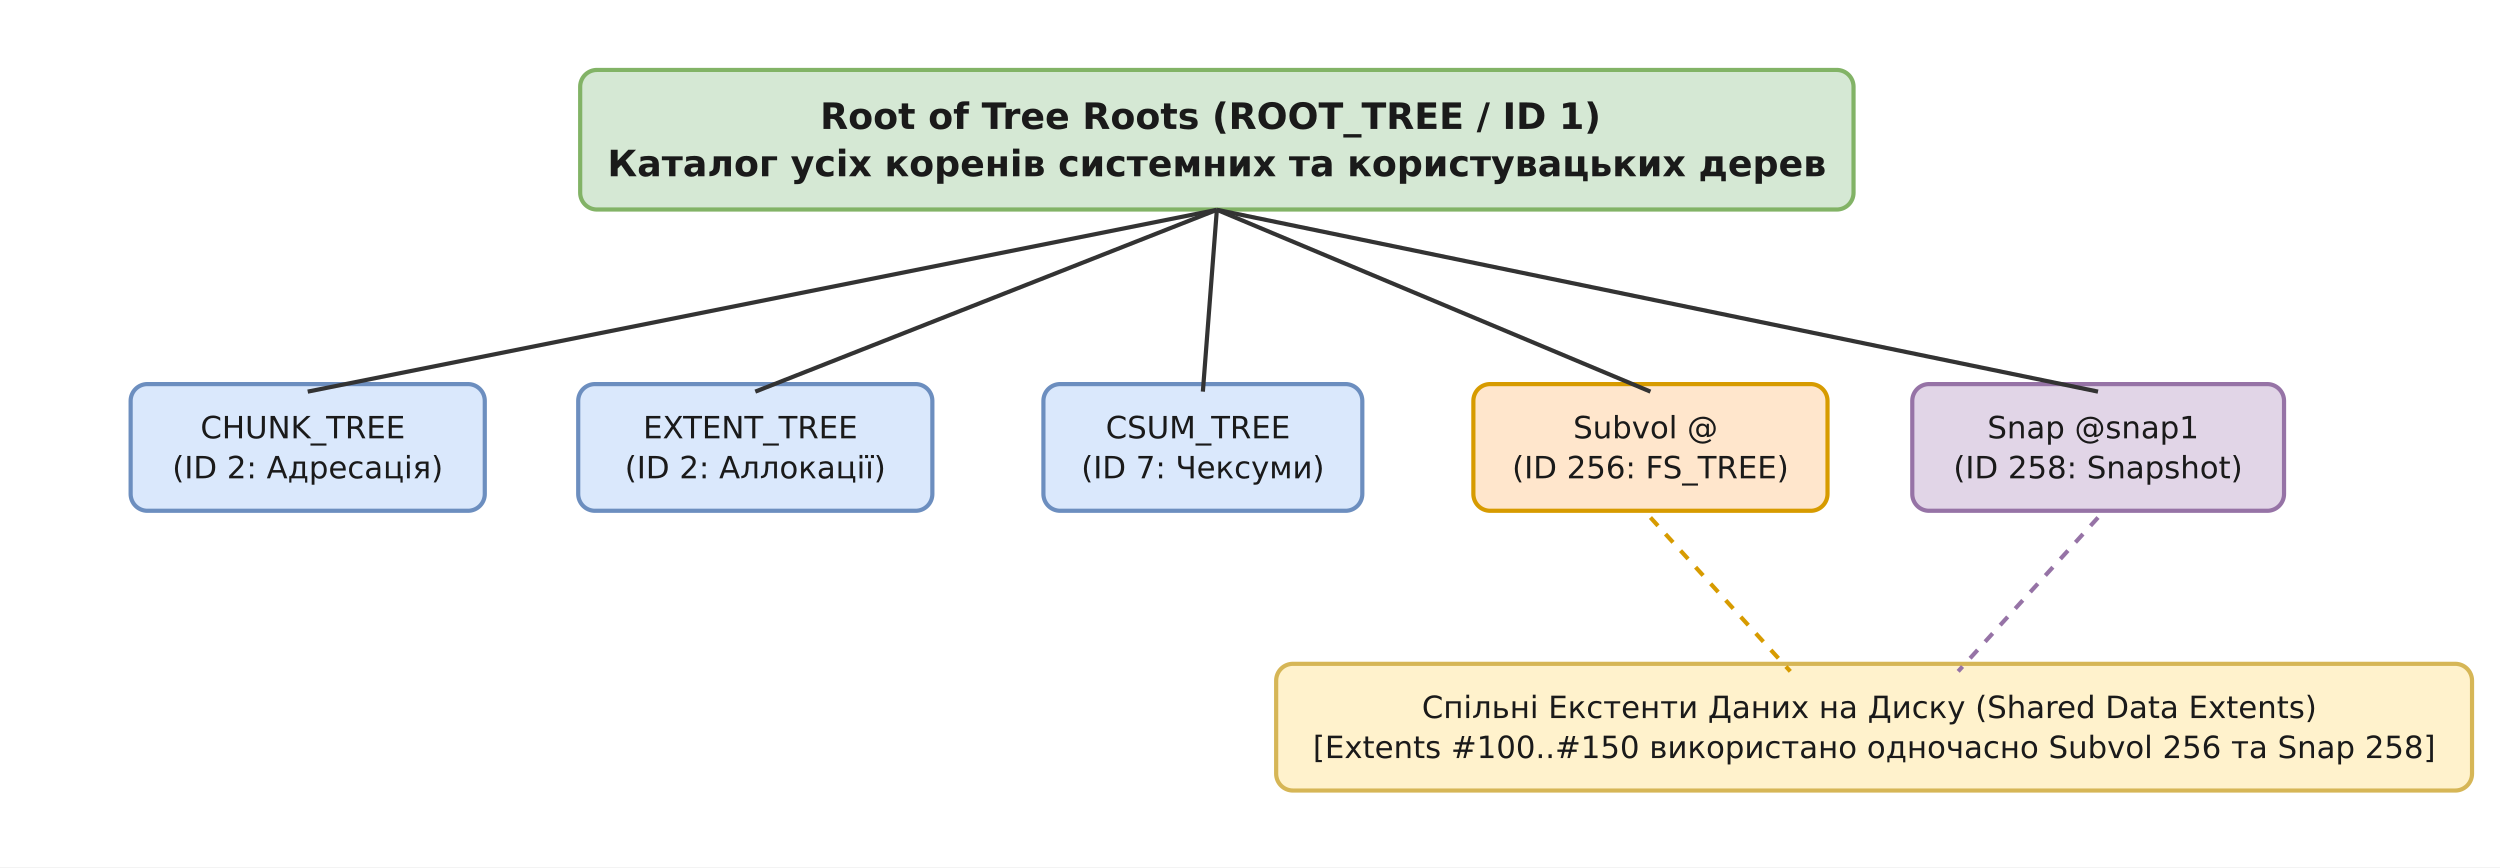
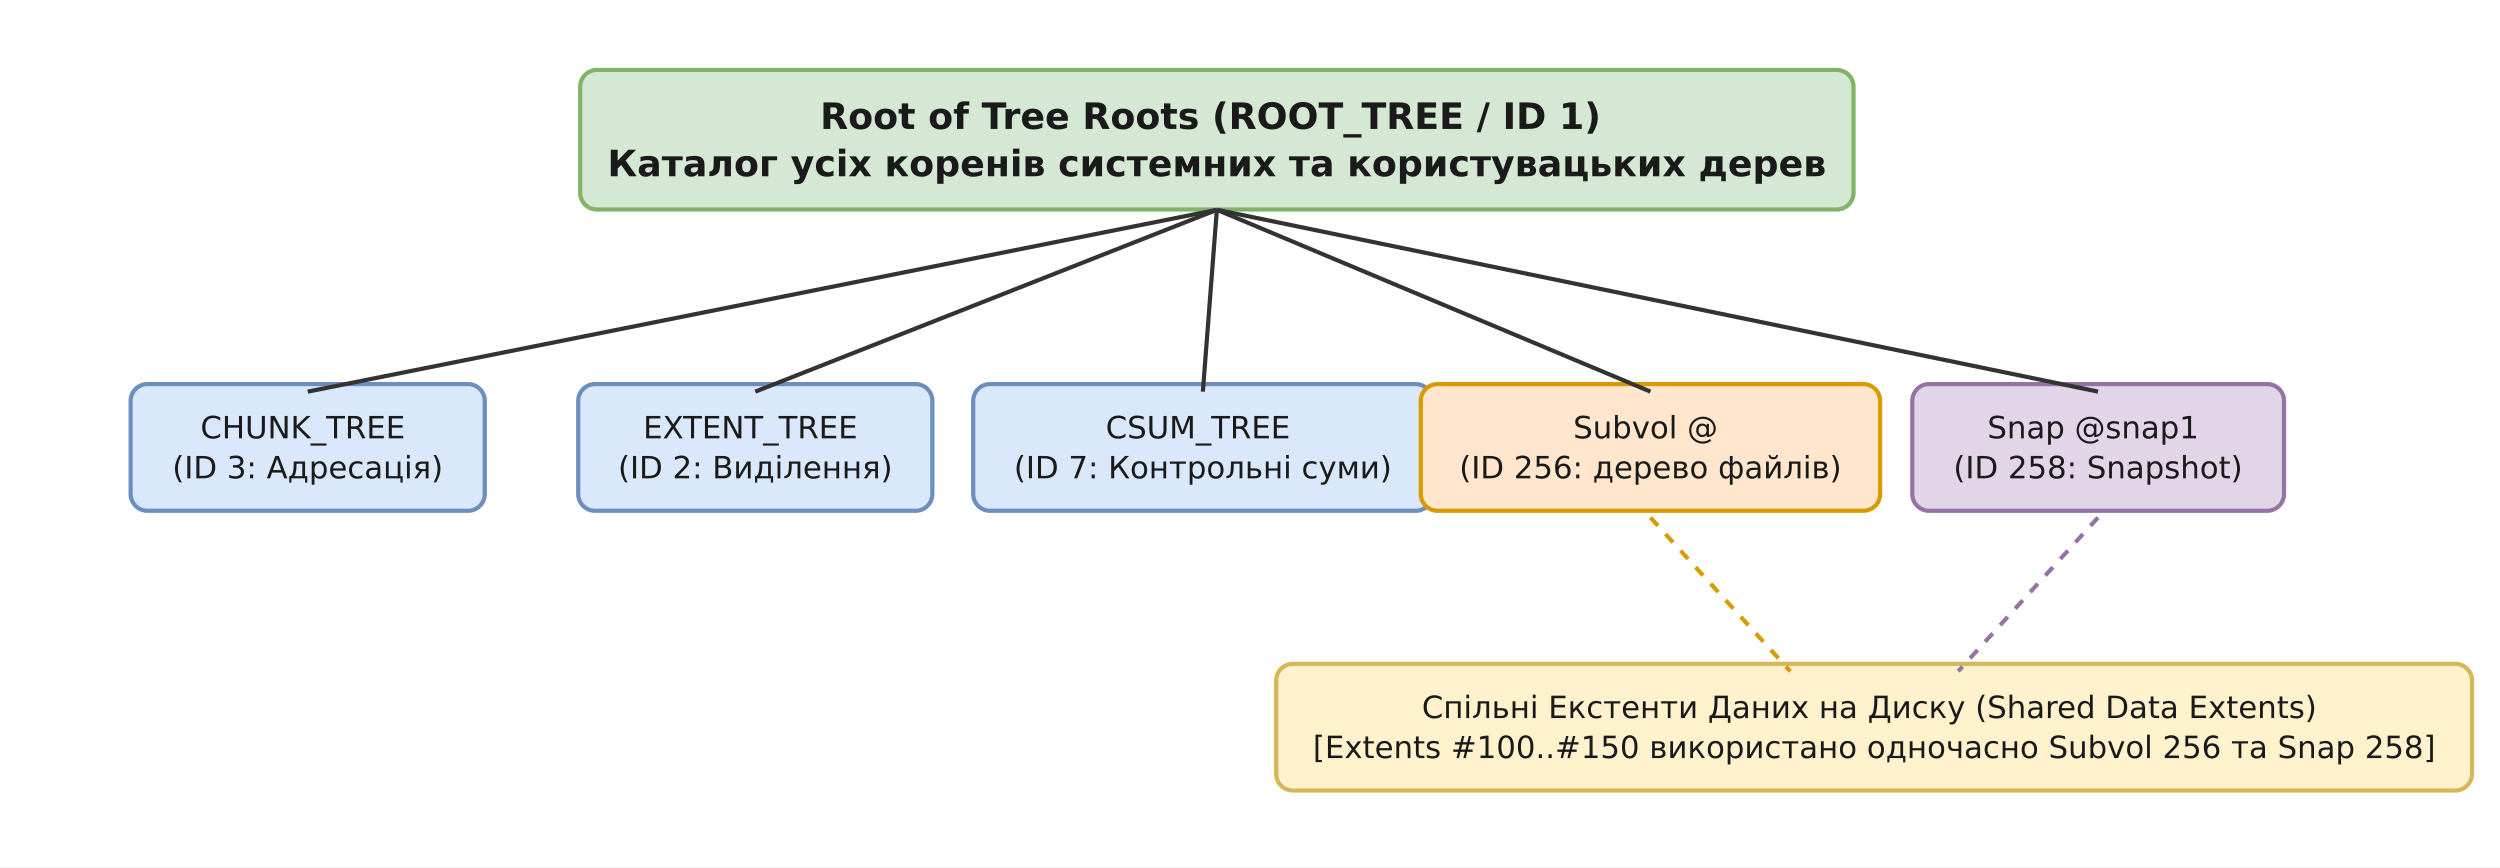
<svg xmlns="http://www.w3.org/2000/svg" viewBox="-10 -10 893.7 310" font-family="'Segoe UI', 'DejaVu Sans', Arial, sans-serif">
  <rect x="-10" y="-10" width="893.7" height="310" fill="#ffffff" />
  <defs>
    <marker id="arrow" viewBox="0 0 10 10" refX="9" refY="5" markerWidth="7" markerHeight="7" orient="auto-start-reverse">
      <path d="M0 0 L10 5 L0 10 z" fill="#333333" />
    </marker>
  </defs>
  <rect x="197.4" y="15.0" width="455.2" height="49.9" rx="6" fill="#d5e8d4" stroke="#82b366" stroke-width="1.5" />
  <text x="425.0" y="36.1" font-family="'Segoe UI', 'DejaVu Sans', Arial, sans-serif" font-size="13" fill="#1a1a1a" text-anchor="middle" font-weight="700">
    <tspan x="425.0" dy="0.0">Root of Tree Roots (ROOT_TREE / ID 1)</tspan>
    <tspan x="425.0" dy="16.9">Каталог усіх коренів системних та користувацьких дерев</tspan>
  </text>
  <rect x="36.7" y="127.3" width="126.6" height="45.3" rx="6" fill="#dae8fc" stroke="#6c8ebf" stroke-width="1.5" />
  <text x="100.0" y="146.7" font-family="'Segoe UI', 'DejaVu Sans', Arial, sans-serif" font-size="11" fill="#1a1a1a" text-anchor="middle">
    <tspan x="100.0" dy="0.0">CHUNK_TREE</tspan>
-     <tspan x="100.0" dy="14.3">(ID 2: Адресація)</tspan>
+     <tspan x="100.0" dy="14.3">(ID 3: Адресація)</tspan>
  </text>
  <line x1="425.0" y1="65.0" x2="100.0" y2="130.0" stroke="#333333" stroke-width="1.5" />
  <rect x="196.7" y="127.3" width="126.6" height="45.3" rx="6" fill="#dae8fc" stroke="#6c8ebf" stroke-width="1.5" />
  <text x="260.0" y="146.7" font-family="'Segoe UI', 'DejaVu Sans', Arial, sans-serif" font-size="11" fill="#1a1a1a" text-anchor="middle">
    <tspan x="260.0" dy="0.0">EXTENT_TREE</tspan>
-     <tspan x="260.0" dy="14.3">(ID 2: Аллокації)</tspan>
+     <tspan x="260.0" dy="14.3">(ID 2: Виділення)</tspan>
  </text>
  <line x1="425.0" y1="65.0" x2="260.0" y2="130.0" stroke="#333333" stroke-width="1.5" />
-   <rect x="363.0" y="127.3" width="114.0" height="45.3" rx="6" fill="#dae8fc" stroke="#6c8ebf" stroke-width="1.5" />
+   <rect x="337.9" y="127.3" width="164.2" height="45.3" rx="6" fill="#dae8fc" stroke="#6c8ebf" stroke-width="1.5" />
  <text x="420.0" y="146.7" font-family="'Segoe UI', 'DejaVu Sans', Arial, sans-serif" font-size="11" fill="#1a1a1a" text-anchor="middle">
    <tspan x="420.0" dy="0.0">CSUM_TREE</tspan>
-     <tspan x="420.0" dy="14.3">(ID 7: Чексуми)</tspan>
+     <tspan x="420.0" dy="14.3">(ID 7: Контрольні суми)</tspan>
  </text>
  <line x1="425.0" y1="65.0" x2="420.0" y2="130.0" stroke="#333333" stroke-width="1.5" />
-   <rect x="516.7" y="127.3" width="126.6" height="45.3" rx="6" fill="#ffe6cc" stroke="#d79b00" stroke-width="1.5" />
+   <rect x="497.9" y="127.3" width="164.2" height="45.3" rx="6" fill="#ffe6cc" stroke="#d79b00" stroke-width="1.5" />
  <text x="580.0" y="146.7" font-family="'Segoe UI', 'DejaVu Sans', Arial, sans-serif" font-size="11" fill="#1a1a1a" text-anchor="middle">
    <tspan x="580.0" dy="0.0">Subvol @</tspan>
-     <tspan x="580.0" dy="14.3">(ID 256: FS_TREE)</tspan>
+     <tspan x="580.0" dy="14.3">(ID 256: дерево файлів)</tspan>
  </text>
  <line x1="425.0" y1="65.0" x2="580.0" y2="130.0" stroke="#333333" stroke-width="1.5" />
  <rect x="673.6" y="127.3" width="132.9" height="45.3" rx="6" fill="#e1d5e7" stroke="#9673a6" stroke-width="1.5" />
  <text x="740.0" y="146.7" font-family="'Segoe UI', 'DejaVu Sans', Arial, sans-serif" font-size="11" fill="#1a1a1a" text-anchor="middle">
    <tspan x="740.0" dy="0.0">Snap @snap1</tspan>
    <tspan x="740.0" dy="14.3">(ID 258: Snapshot)</tspan>
  </text>
  <line x1="425.0" y1="65.0" x2="740.0" y2="130.0" stroke="#333333" stroke-width="1.5" />
  <rect x="446.2" y="227.3" width="427.5" height="45.3" rx="6" fill="#fff2cc" stroke="#d6b656" stroke-width="1.5" />
  <text x="660.0" y="246.7" font-family="'Segoe UI', 'DejaVu Sans', Arial, sans-serif" font-size="11" fill="#1a1a1a" text-anchor="middle">
    <tspan x="660.0" dy="0.0">Спільні Екстенти Даних на Диску (Shared Data Extents)</tspan>
    <tspan x="660.0" dy="14.3">[Extents #100..#150 використано одночасно Subvol 256 та Snap 258]</tspan>
  </text>
  <line x1="580.0" y1="175.0" x2="630.0" y2="230.0" stroke="#d79b00" stroke-width="1.5" stroke-dasharray="4,4" />
  <line x1="740.0" y1="175.0" x2="690.0" y2="230.0" stroke="#9673a6" stroke-width="1.5" stroke-dasharray="4,4" />
</svg>
